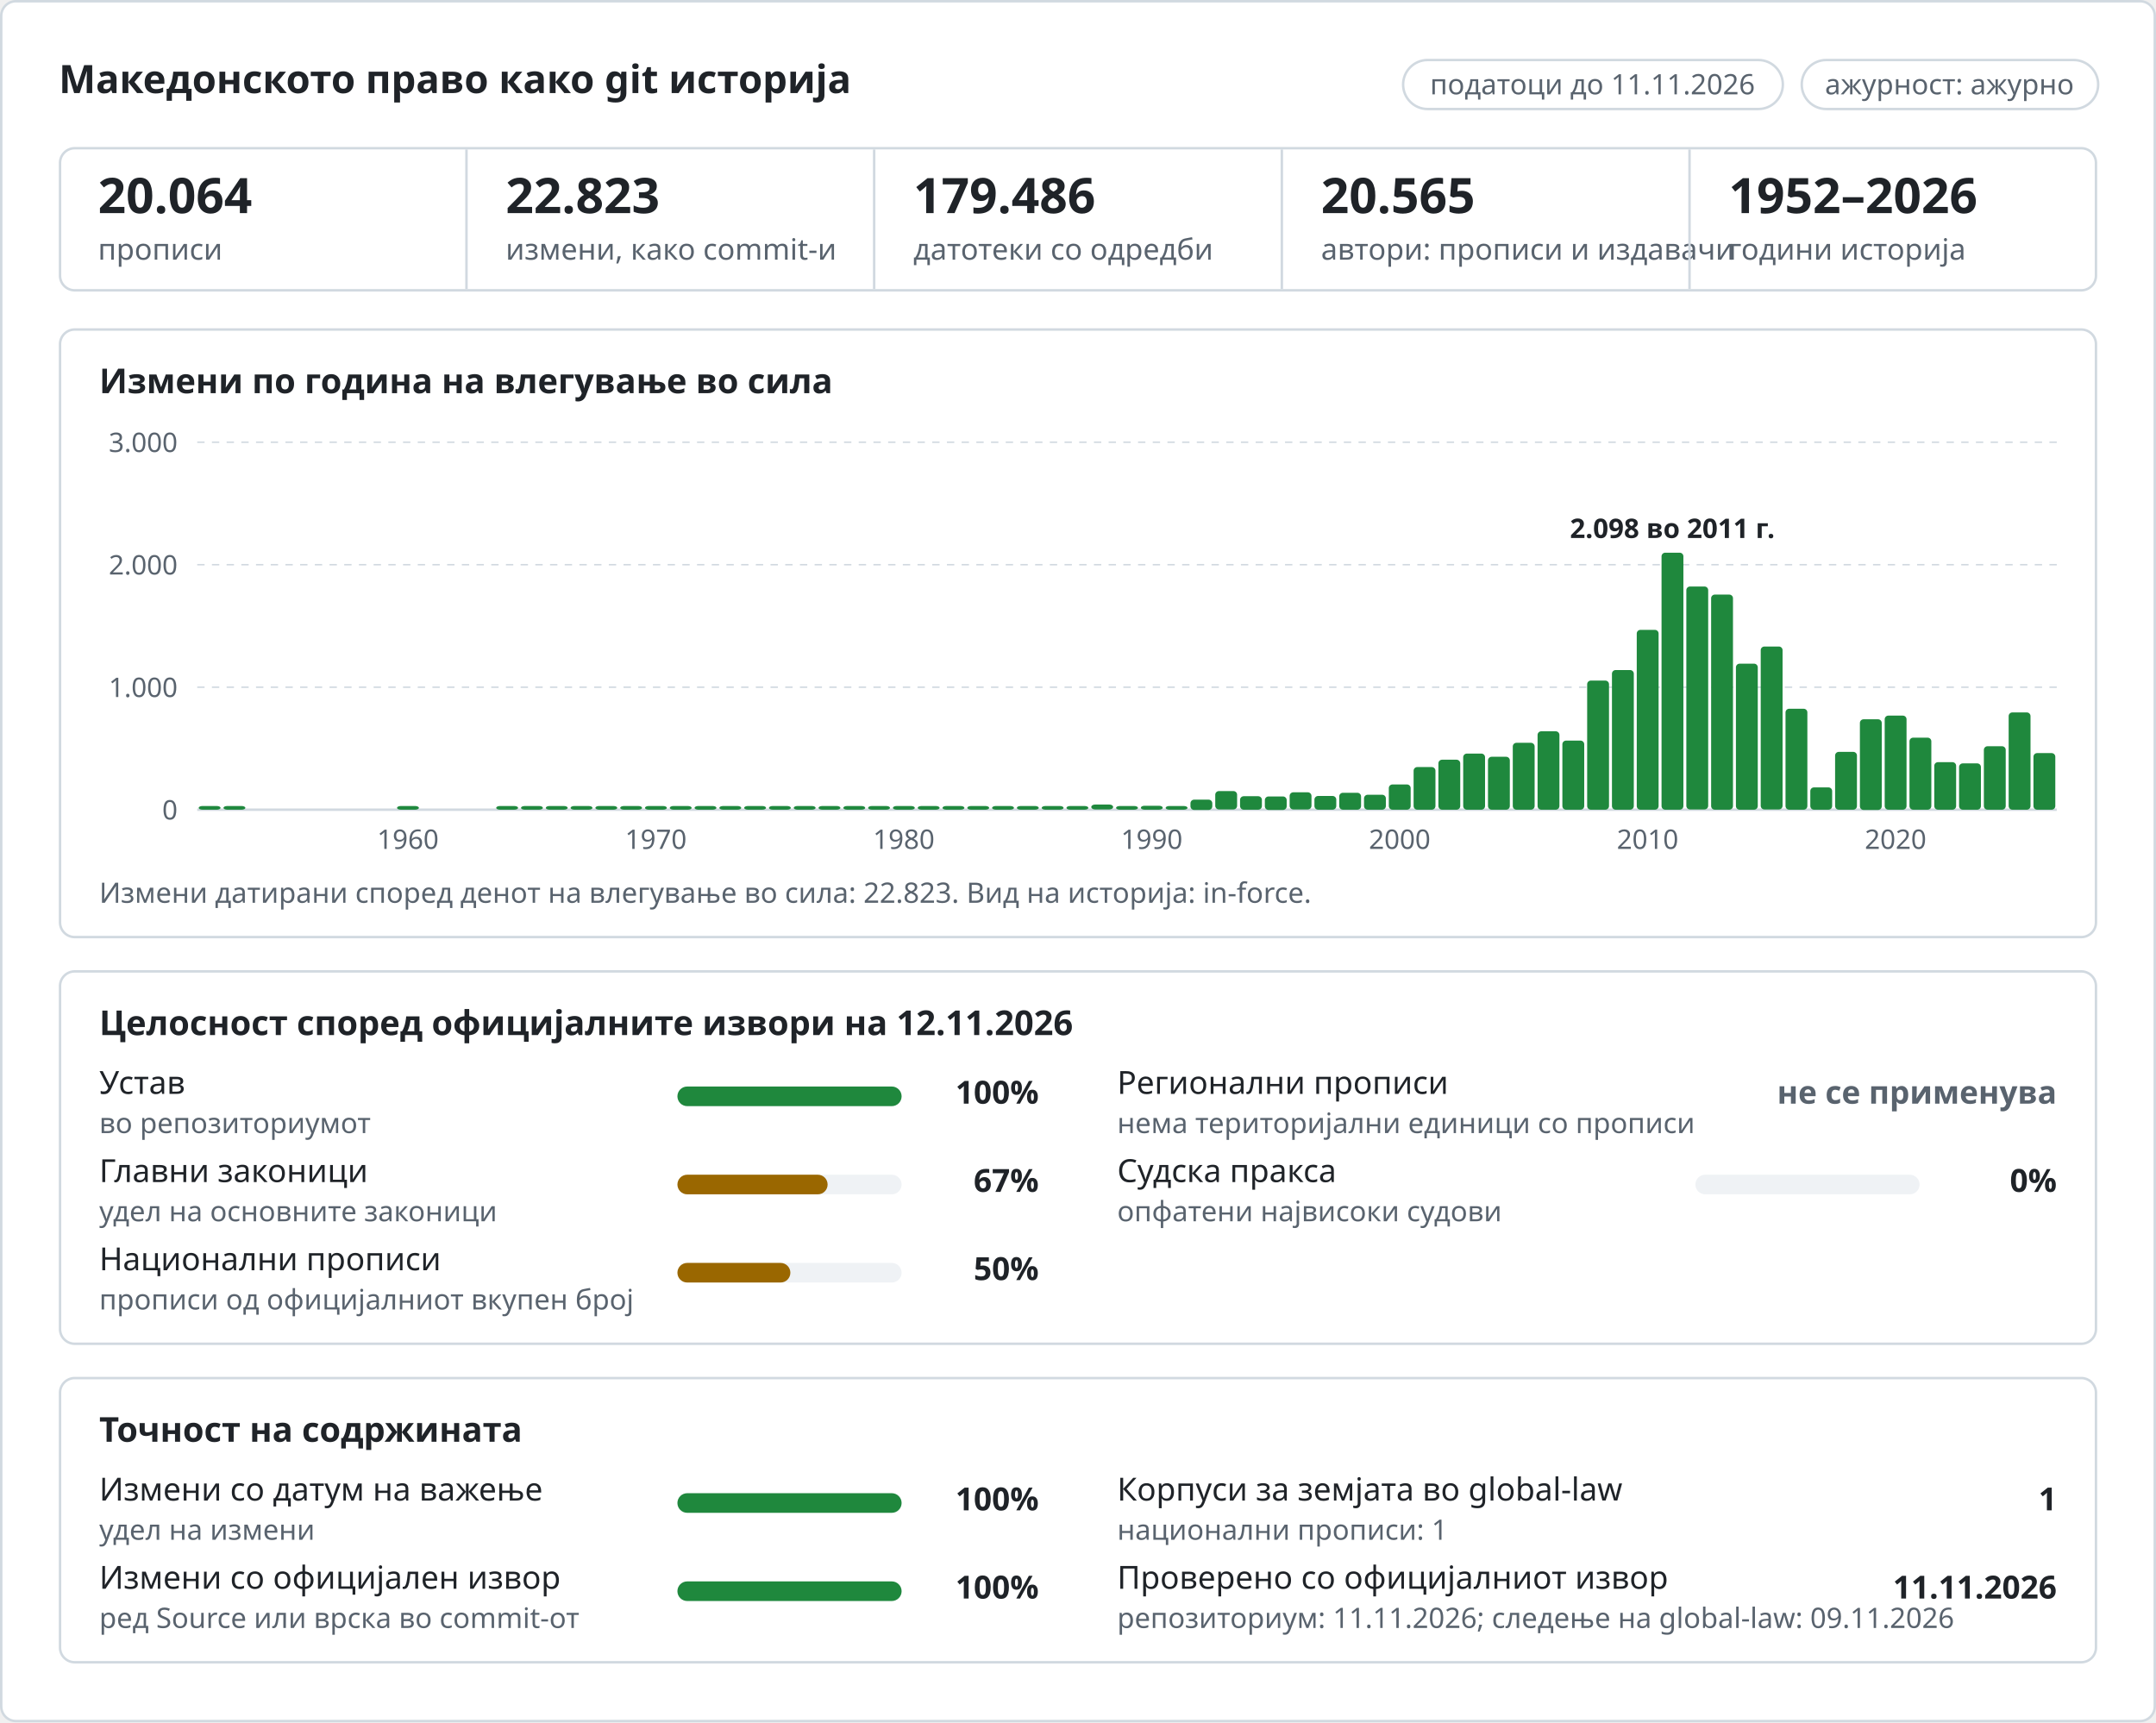
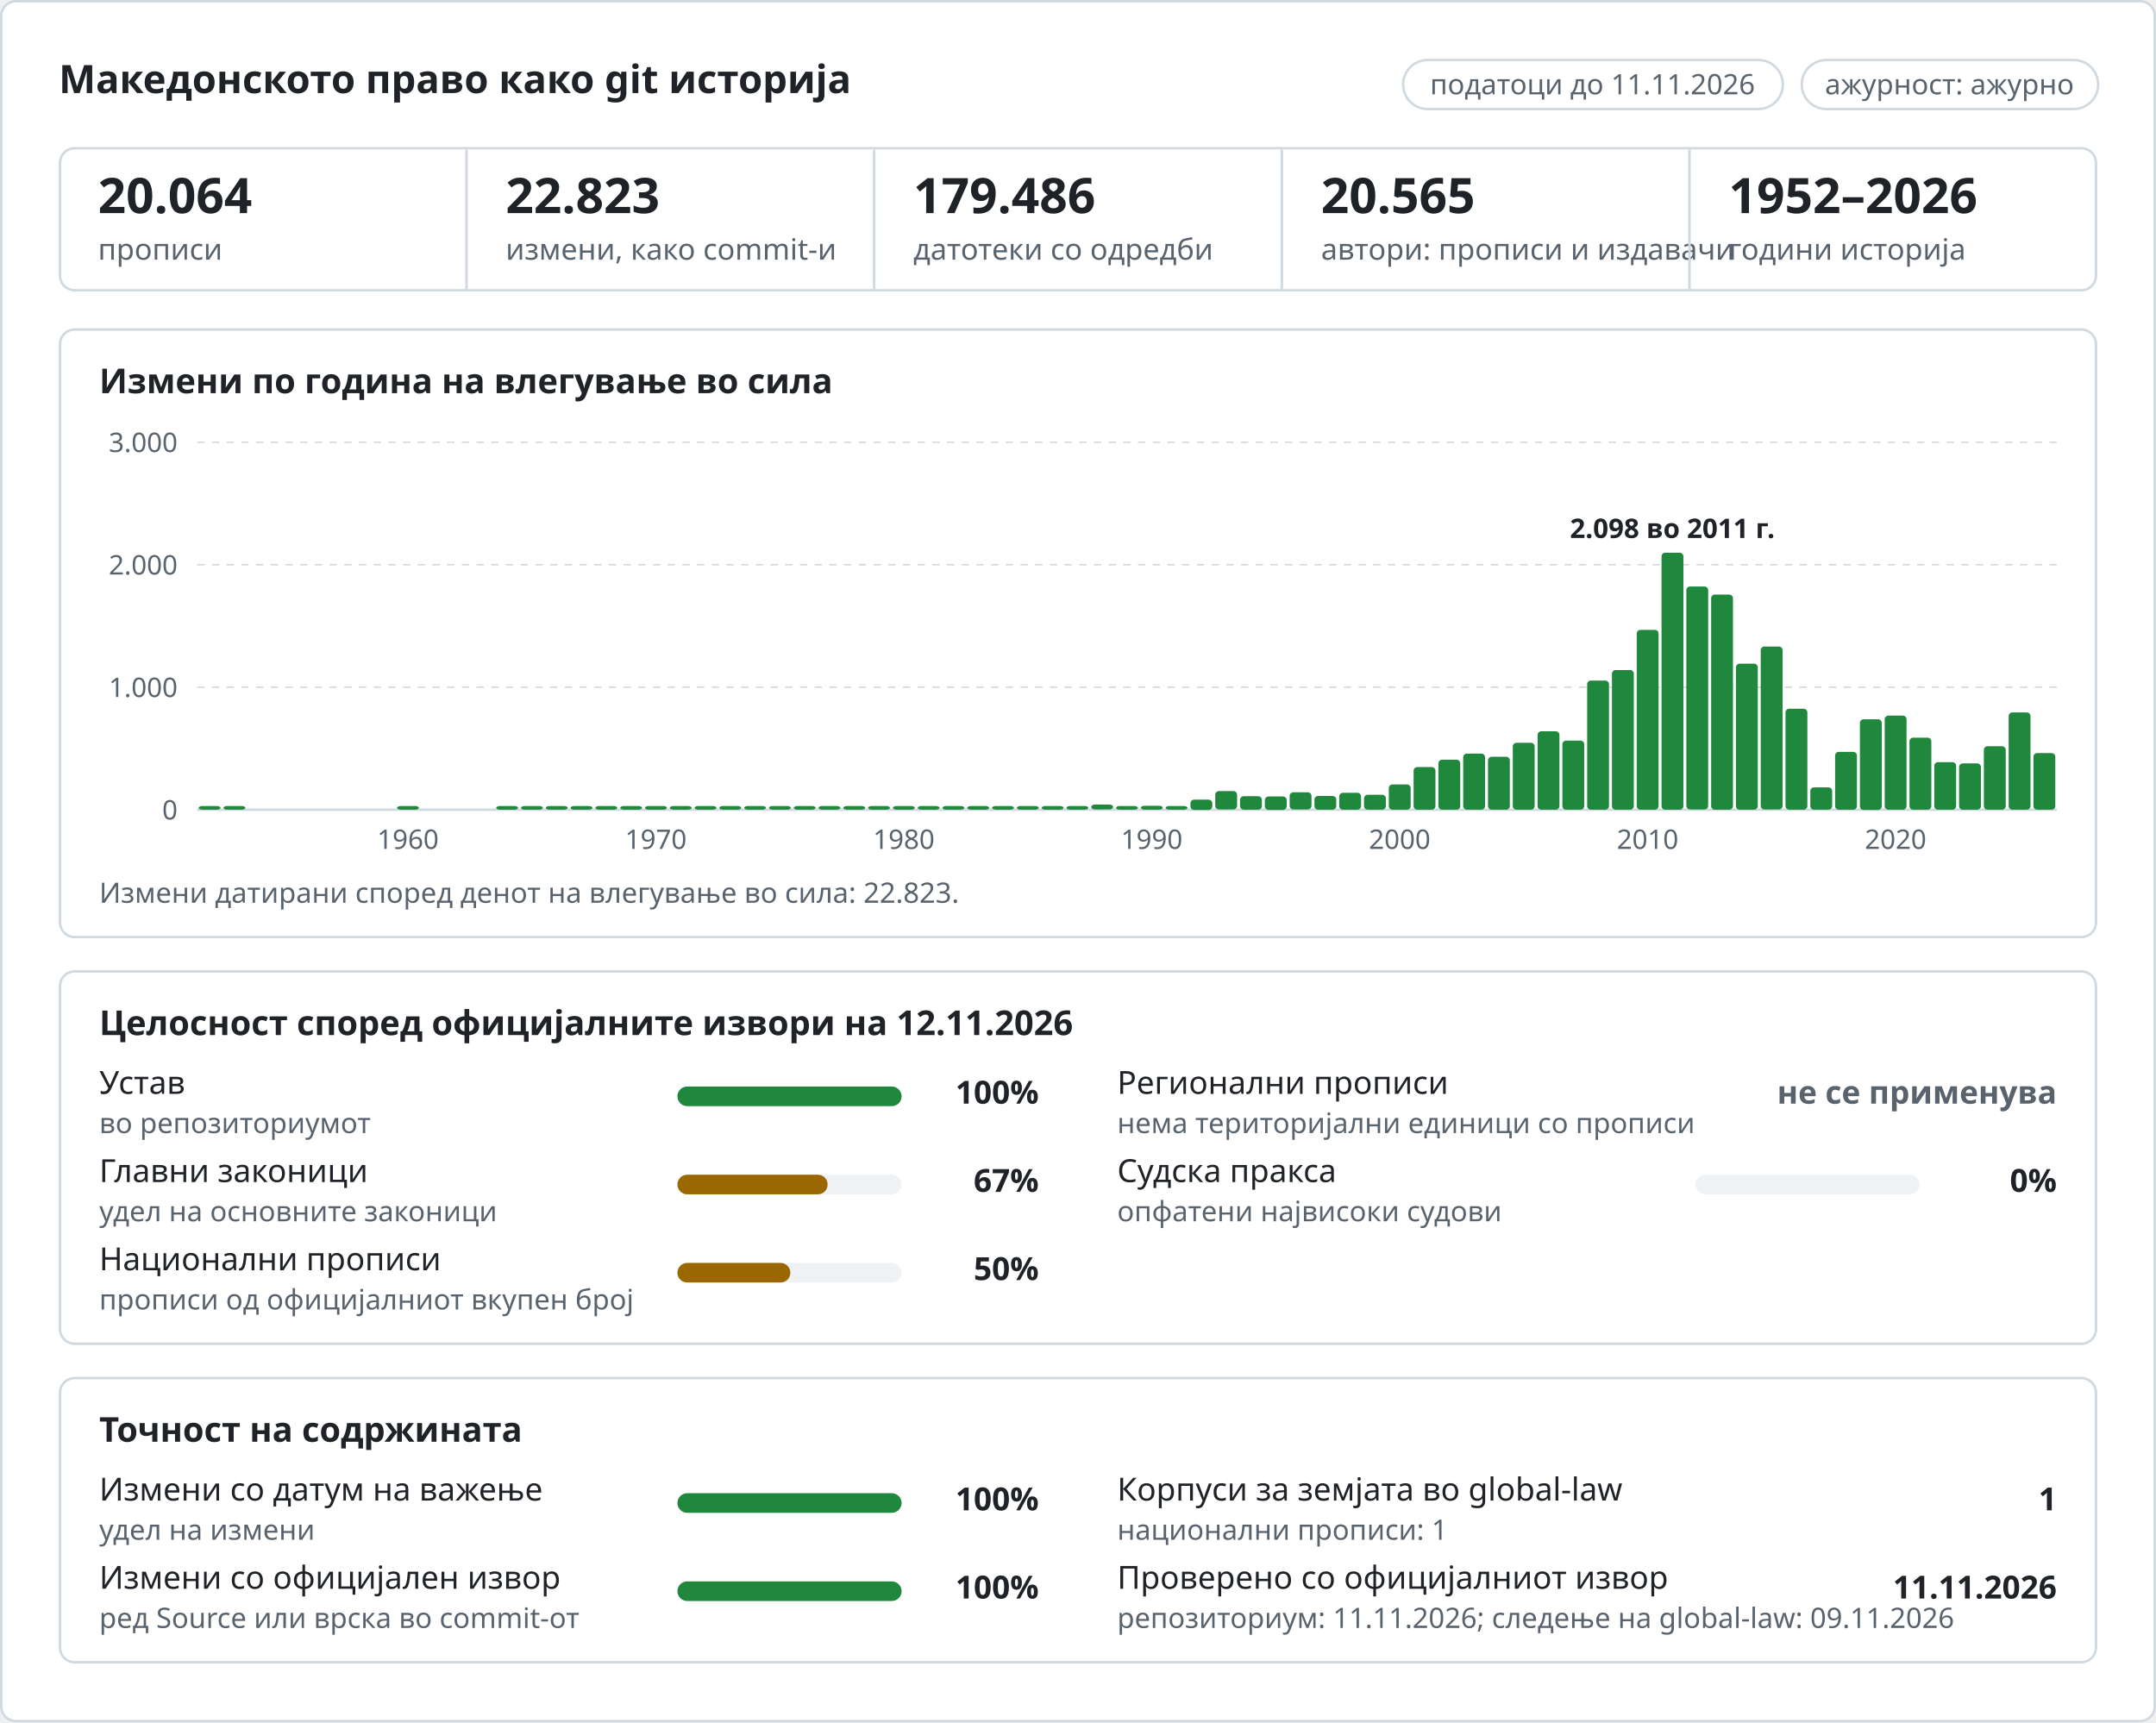
<svg xmlns="http://www.w3.org/2000/svg" width="880" height="703" viewBox="0 0 880 703" font-family="-apple-system,BlinkMacSystemFont,Segoe UI,Noto Sans,Helvetica,Arial,sans-serif">
  <rect x="0.5" y="0.5" width="879" height="702" rx="6" fill="#ffffff" stroke="#d1d9e0" />
  <text x="24" y="38" font-size="16" font-weight="600" fill="#1f2328">Македонското право како git историја</text>
  <rect x="572.7" y="24.5" width="155" height="20" rx="10" fill="none" stroke="#d1d9e0" />
  <text x="650.0" y="38.5" font-size="11.5" font-weight="500" text-anchor="middle" fill="#59636e">податоци до 11.11.2026</text>
  <rect x="735.4" y="24.5" width="121" height="20" rx="10" fill="none" stroke="#d1d9e0" />
  <text x="795.7" y="38.5" font-size="11.5" font-weight="500" text-anchor="middle" fill="#59636e">ажурност: ажурно</text>
  <rect x="24.5" y="60.5" width="831" height="58" rx="6" fill="#ffffff" stroke="#d1d9e0" />
  <text x="40.0" y="87" font-size="20" font-weight="600" fill="#1f2328">20.064</text>
  <text x="40.0" y="106" font-size="12" fill="#59636e">прописи</text>
  <line x1="190.4" y1="61" x2="190.4" y2="118" stroke="#d1d9e0" />
  <text x="206.4" y="87" font-size="20" font-weight="600" fill="#1f2328">22.823</text>
  <text x="206.4" y="106" font-size="12" fill="#59636e">измени, како commit-и</text>
  <line x1="356.8" y1="61" x2="356.8" y2="118" stroke="#d1d9e0" />
  <text x="372.8" y="87" font-size="20" font-weight="600" fill="#1f2328">179.486</text>
  <text x="372.8" y="106" font-size="12" fill="#59636e">датотеки со одредби</text>
  <line x1="523.2" y1="61" x2="523.2" y2="118" stroke="#d1d9e0" />
  <text x="539.2" y="87" font-size="20" font-weight="600" fill="#1f2328">20.565</text>
  <text x="539.2" y="106" font-size="12" fill="#59636e" textLength="142" lengthAdjust="spacingAndGlyphs">автори: прописи и издавачи</text>
  <line x1="689.6" y1="61" x2="689.6" y2="118" stroke="#d1d9e0" />
  <text x="705.6" y="87" font-size="20" font-weight="600" fill="#1f2328">1952–2026</text>
  <text x="705.6" y="106" font-size="12" fill="#59636e">години историја</text>
  <rect x="24.5" y="134.5" width="831" height="248" rx="6" fill="#ffffff" stroke="#d1d9e0" />
  <text x="40.5" y="160.5" font-size="14" font-weight="600" fill="#1f2328">Измени по година на влегување во сила</text>
  <line x1="80.5" y1="330.5" x2="839.5" y2="330.5" stroke="#d1d9e0" stroke-width="1" />
  <text x="72.5" y="334.5" font-size="11" text-anchor="end" fill="#59636e">0</text>
  <line x1="80.5" y1="280.5" x2="839.5" y2="280.5" stroke="#d1d9e0" stroke-width="0.6" stroke-dasharray="3 3" />
  <text x="72.5" y="284.5" font-size="11" text-anchor="end" fill="#59636e">1.000</text>
  <line x1="80.5" y1="230.5" x2="839.5" y2="230.5" stroke="#d1d9e0" stroke-width="0.6" stroke-dasharray="3 3" />
  <text x="72.5" y="234.5" font-size="11" text-anchor="end" fill="#59636e">2.000</text>
  <line x1="80.5" y1="180.5" x2="839.5" y2="180.5" stroke="#d1d9e0" stroke-width="0.6" stroke-dasharray="3 3" />
  <text x="72.5" y="184.5" font-size="11" text-anchor="end" fill="#59636e">3.000</text>
  <rect x="81.10" y="329.0" width="8.92" height="1.5" rx="1.5" fill="#1f883d" />
  <rect x="91.22" y="329.0" width="8.92" height="1.5" rx="1.5" fill="#1f883d" />
  <rect x="162.06" y="329.0" width="8.92" height="1.5" rx="1.5" fill="#1f883d" />
  <text x="166.5" y="346.5" font-size="11" text-anchor="middle" fill="#59636e">1960</text>
  <rect x="202.54" y="329.0" width="8.92" height="1.5" rx="1.5" fill="#1f883d" />
  <rect x="212.66" y="329.0" width="8.92" height="1.5" rx="1.5" fill="#1f883d" />
  <rect x="222.78" y="329.0" width="8.92" height="1.5" rx="1.5" fill="#1f883d" />
  <rect x="232.90" y="329.0" width="8.92" height="1.5" rx="1.5" fill="#1f883d" />
  <rect x="243.02" y="329.0" width="8.92" height="1.5" rx="1.5" fill="#1f883d" />
  <rect x="253.14" y="329.0" width="8.92" height="1.5" rx="1.5" fill="#1f883d" />
  <rect x="263.26" y="329.0" width="8.92" height="1.5" rx="1.5" fill="#1f883d" />
  <text x="267.7" y="346.5" font-size="11" text-anchor="middle" fill="#59636e">1970</text>
  <rect x="273.38" y="329.0" width="8.92" height="1.5" rx="1.5" fill="#1f883d" />
  <rect x="283.50" y="329.0" width="8.92" height="1.5" rx="1.5" fill="#1f883d" />
  <rect x="293.62" y="329.0" width="8.92" height="1.5" rx="1.5" fill="#1f883d" />
  <rect x="303.74" y="329.0" width="8.92" height="1.5" rx="1.5" fill="#1f883d" />
  <rect x="313.86" y="329.0" width="8.92" height="1.5" rx="1.5" fill="#1f883d" />
  <rect x="323.98" y="329.0" width="8.92" height="1.5" rx="1.5" fill="#1f883d" />
  <rect x="334.10" y="329.0" width="8.92" height="1.5" rx="1.5" fill="#1f883d" />
  <rect x="344.22" y="329.0" width="8.92" height="1.5" rx="1.5" fill="#1f883d" />
  <rect x="354.34" y="329.0" width="8.92" height="1.5" rx="1.5" fill="#1f883d" />
  <rect x="364.46" y="329.0" width="8.92" height="1.5" rx="1.5" fill="#1f883d" />
  <text x="368.9" y="346.5" font-size="11" text-anchor="middle" fill="#59636e">1980</text>
  <rect x="374.58" y="329.0" width="8.92" height="1.5" rx="1.5" fill="#1f883d" />
  <rect x="384.70" y="329.0" width="8.92" height="1.5" rx="1.5" fill="#1f883d" />
  <rect x="394.82" y="329.0" width="8.92" height="1.5" rx="1.5" fill="#1f883d" />
  <rect x="404.94" y="329.0" width="8.92" height="1.5" rx="1.5" fill="#1f883d" />
  <rect x="415.06" y="329.0" width="8.92" height="1.5" rx="1.5" fill="#1f883d" />
  <rect x="425.18" y="329.0" width="8.92" height="1.5" rx="1.5" fill="#1f883d" />
  <rect x="435.30" y="329.0" width="8.92" height="1.5" rx="1.5" fill="#1f883d" />
  <rect x="445.42" y="328.4" width="8.92" height="2.0" rx="1.5" fill="#1f883d" />
  <rect x="455.54" y="329.0" width="8.92" height="1.5" rx="1.5" fill="#1f883d" />
  <rect x="465.66" y="328.9" width="8.92" height="1.6" rx="1.5" fill="#1f883d" />
  <text x="470.1" y="346.5" font-size="11" text-anchor="middle" fill="#59636e">1990</text>
  <rect x="475.78" y="329.0" width="8.92" height="1.5" rx="1.5" fill="#1f883d" />
  <rect x="485.90" y="326.4" width="8.92" height="4.2" rx="1.5" fill="#1f883d" />
  <rect x="496.02" y="322.9" width="8.92" height="7.5" rx="1.5" fill="#1f883d" />
  <rect x="506.14" y="325.0" width="8.92" height="5.5" rx="1.5" fill="#1f883d" />
  <rect x="516.26" y="325.1" width="8.92" height="5.5" rx="1.5" fill="#1f883d" />
  <rect x="526.38" y="323.4" width="8.92" height="7.0" rx="1.5" fill="#1f883d" />
  <rect x="536.50" y="324.9" width="8.92" height="5.6" rx="1.5" fill="#1f883d" />
  <rect x="546.62" y="323.6" width="8.92" height="6.9" rx="1.5" fill="#1f883d" />
  <rect x="556.74" y="324.4" width="8.92" height="6.1" rx="1.5" fill="#1f883d" />
  <rect x="566.86" y="320.2" width="8.92" height="10.3" rx="1.5" fill="#1f883d" />
  <text x="571.3" y="346.5" font-size="11" text-anchor="middle" fill="#59636e">2000</text>
  <rect x="576.98" y="313.1" width="8.92" height="17.4" rx="1.5" fill="#1f883d" />
  <rect x="587.10" y="310.1" width="8.92" height="20.4" rx="1.5" fill="#1f883d" />
  <rect x="597.22" y="307.6" width="8.92" height="22.9" rx="1.5" fill="#1f883d" />
  <rect x="607.34" y="308.9" width="8.92" height="21.6" rx="1.5" fill="#1f883d" />
  <rect x="617.46" y="303.2" width="8.92" height="27.3" rx="1.5" fill="#1f883d" />
  <rect x="627.58" y="298.5" width="8.92" height="32.0" rx="1.5" fill="#1f883d" />
  <rect x="637.70" y="302.3" width="8.92" height="28.2" rx="1.5" fill="#1f883d" />
  <rect x="647.82" y="277.8" width="8.92" height="52.7" rx="1.5" fill="#1f883d" />
  <rect x="657.94" y="273.5" width="8.92" height="57.0" rx="1.5" fill="#1f883d" />
  <rect x="668.06" y="257.1" width="8.92" height="73.4" rx="1.5" fill="#1f883d" />
  <text x="672.5" y="346.5" font-size="11" text-anchor="middle" fill="#59636e">2010</text>
  <rect x="678.18" y="225.6" width="8.92" height="104.9" rx="1.5" fill="#1f883d" />
  <text x="682.6" y="219.6" font-size="11" font-weight="600" text-anchor="middle" fill="#1f2328">2.098 во 2011 г.</text>
  <rect x="688.30" y="239.4" width="8.92" height="91.0" rx="1.5" fill="#1f883d" />
  <rect x="698.42" y="242.7" width="8.92" height="87.8" rx="1.5" fill="#1f883d" />
  <rect x="708.54" y="270.9" width="8.92" height="59.6" rx="1.5" fill="#1f883d" />
  <rect x="718.66" y="263.9" width="8.92" height="66.5" rx="1.5" fill="#1f883d" />
  <rect x="728.78" y="289.3" width="8.92" height="41.2" rx="1.5" fill="#1f883d" />
  <rect x="738.90" y="321.4" width="8.92" height="9.1" rx="1.5" fill="#1f883d" />
  <rect x="749.02" y="306.9" width="8.92" height="23.6" rx="1.5" fill="#1f883d" />
  <rect x="759.14" y="293.6" width="8.92" height="37.0" rx="1.5" fill="#1f883d" />
  <rect x="769.26" y="292.1" width="8.92" height="38.4" rx="1.5" fill="#1f883d" />
  <text x="773.7" y="346.5" font-size="11" text-anchor="middle" fill="#59636e">2020</text>
  <rect x="779.38" y="301.1" width="8.92" height="29.4" rx="1.5" fill="#1f883d" />
  <rect x="789.50" y="311.1" width="8.92" height="19.4" rx="1.5" fill="#1f883d" />
  <rect x="799.62" y="311.6" width="8.92" height="18.9" rx="1.5" fill="#1f883d" />
  <rect x="809.74" y="304.6" width="8.92" height="25.9" rx="1.5" fill="#1f883d" />
  <rect x="819.86" y="290.8" width="8.92" height="39.7" rx="1.5" fill="#1f883d" />
  <rect x="829.98" y="307.4" width="8.92" height="23.1" rx="1.5" fill="#1f883d" />
-   <text x="40.5" y="368.5" font-size="11.5" fill="#59636e">Измени датирани според денот на влегување во сила: 22.823. Вид на историја: in-force.</text>
+   <text x="40.5" y="368.5" font-size="11.5" fill="#59636e">Измени датирани според денот на влегување во сила: 22.823.</text>
  <rect x="24.5" y="396.5" width="831" height="152" rx="6" fill="#ffffff" stroke="#d1d9e0" />
  <text x="40.5" y="422.5" font-size="14" font-weight="600" fill="#1f2328">Целосност според официјалните извори на 12.11.2026</text>
  <text x="40.5" y="446.5" font-size="13" fill="#1f2328">Устав</text>
  <text x="40.5" y="462.5" font-size="11.5" fill="#59636e">во репозиториумот</text>
  <g>
    <rect x="276.5" y="443.5" width="91.5" height="8" rx="4" fill="#eff2f5" />
    <rect x="276.5" y="443.5" width="91.5" height="8" rx="4" fill="#1f883d" />
  </g>
  <text x="424.0" y="450.5" font-size="13" font-weight="600" text-anchor="end" fill="#1f2328">100%</text>
  <text x="40.5" y="482.5" font-size="13" fill="#1f2328">Главни законици</text>
  <text x="40.5" y="498.5" font-size="11.5" fill="#59636e">удел на основните законици</text>
  <g>
    <rect x="276.5" y="479.5" width="91.5" height="8" rx="4" fill="#eff2f5" />
    <rect x="276.5" y="479.5" width="61.3" height="8" rx="4" fill="#9a6700" />
  </g>
  <text x="424.0" y="486.5" font-size="13" font-weight="600" text-anchor="end" fill="#1f2328">67%</text>
  <text x="40.5" y="518.5" font-size="13" fill="#1f2328">Национални прописи</text>
  <text x="40.5" y="534.5" font-size="11.5" fill="#59636e">прописи од официјалниот вкупен број</text>
  <g>
    <rect x="276.5" y="515.5" width="91.5" height="8" rx="4" fill="#eff2f5" />
    <rect x="276.5" y="515.5" width="46.1" height="8" rx="4" fill="#9a6700" />
  </g>
  <text x="424.0" y="522.5" font-size="13" font-weight="600" text-anchor="end" fill="#1f2328">50%</text>
  <text x="456.0" y="446.5" font-size="13" fill="#1f2328">Регионални прописи</text>
  <text x="456.0" y="462.5" font-size="11.5" fill="#59636e">нема територијални единици со прописи</text>
  <text x="839.5" y="450.5" font-size="13" font-weight="600" text-anchor="end" fill="#59636e">не се применува</text>
  <text x="456.0" y="482.5" font-size="13" fill="#1f2328">Судска пракса</text>
  <text x="456.0" y="498.5" font-size="11.5" fill="#59636e">опфатени највисоки судови</text>
  <g>
    <rect x="692.0" y="479.5" width="91.5" height="8" rx="4" fill="#eff2f5" />
  </g>
  <text x="839.5" y="486.5" font-size="13" font-weight="600" text-anchor="end" fill="#1f2328">0%</text>
  <rect x="24.5" y="562.5" width="831" height="116" rx="6" fill="#ffffff" stroke="#d1d9e0" />
  <text x="40.5" y="588.5" font-size="14" font-weight="600" fill="#1f2328">Точност на содржината</text>
  <text x="40.5" y="612.5" font-size="13" fill="#1f2328">Измени со датум на важење</text>
  <text x="40.5" y="628.5" font-size="11.5" fill="#59636e">удел на измени</text>
  <g>
    <rect x="276.5" y="609.5" width="91.5" height="8" rx="4" fill="#eff2f5" />
    <rect x="276.5" y="609.5" width="91.5" height="8" rx="4" fill="#1f883d" />
  </g>
  <text x="424.0" y="616.5" font-size="13" font-weight="600" text-anchor="end" fill="#1f2328">100%</text>
  <text x="40.5" y="648.5" font-size="13" fill="#1f2328">Измени со официјален извор</text>
  <text x="40.5" y="664.5" font-size="11.5" fill="#59636e">ред Source или врска во commit-от</text>
  <g>
    <rect x="276.5" y="645.5" width="91.5" height="8" rx="4" fill="#eff2f5" />
    <rect x="276.5" y="645.5" width="91.5" height="8" rx="4" fill="#1f883d" />
  </g>
  <text x="424.0" y="652.5" font-size="13" font-weight="600" text-anchor="end" fill="#1f2328">100%</text>
  <text x="456.0" y="612.5" font-size="13" fill="#1f2328">Корпуси за земјата во global-law</text>
  <text x="456.0" y="628.5" font-size="11.5" fill="#59636e">национални прописи: 1</text>
  <text x="839.5" y="616.5" font-size="13" font-weight="600" text-anchor="end" fill="#1f2328">1</text>
  <text x="456.0" y="648.5" font-size="13" fill="#1f2328">Проверено со официјалниот извор</text>
  <text x="456.0" y="664.5" font-size="11.5" fill="#59636e">репозиториум: 11.11.2026; следење на global-law: 09.11.2026</text>
  <text x="839.5" y="652.5" font-size="13" font-weight="600" text-anchor="end" fill="#1f2328">11.11.2026</text>
</svg>
